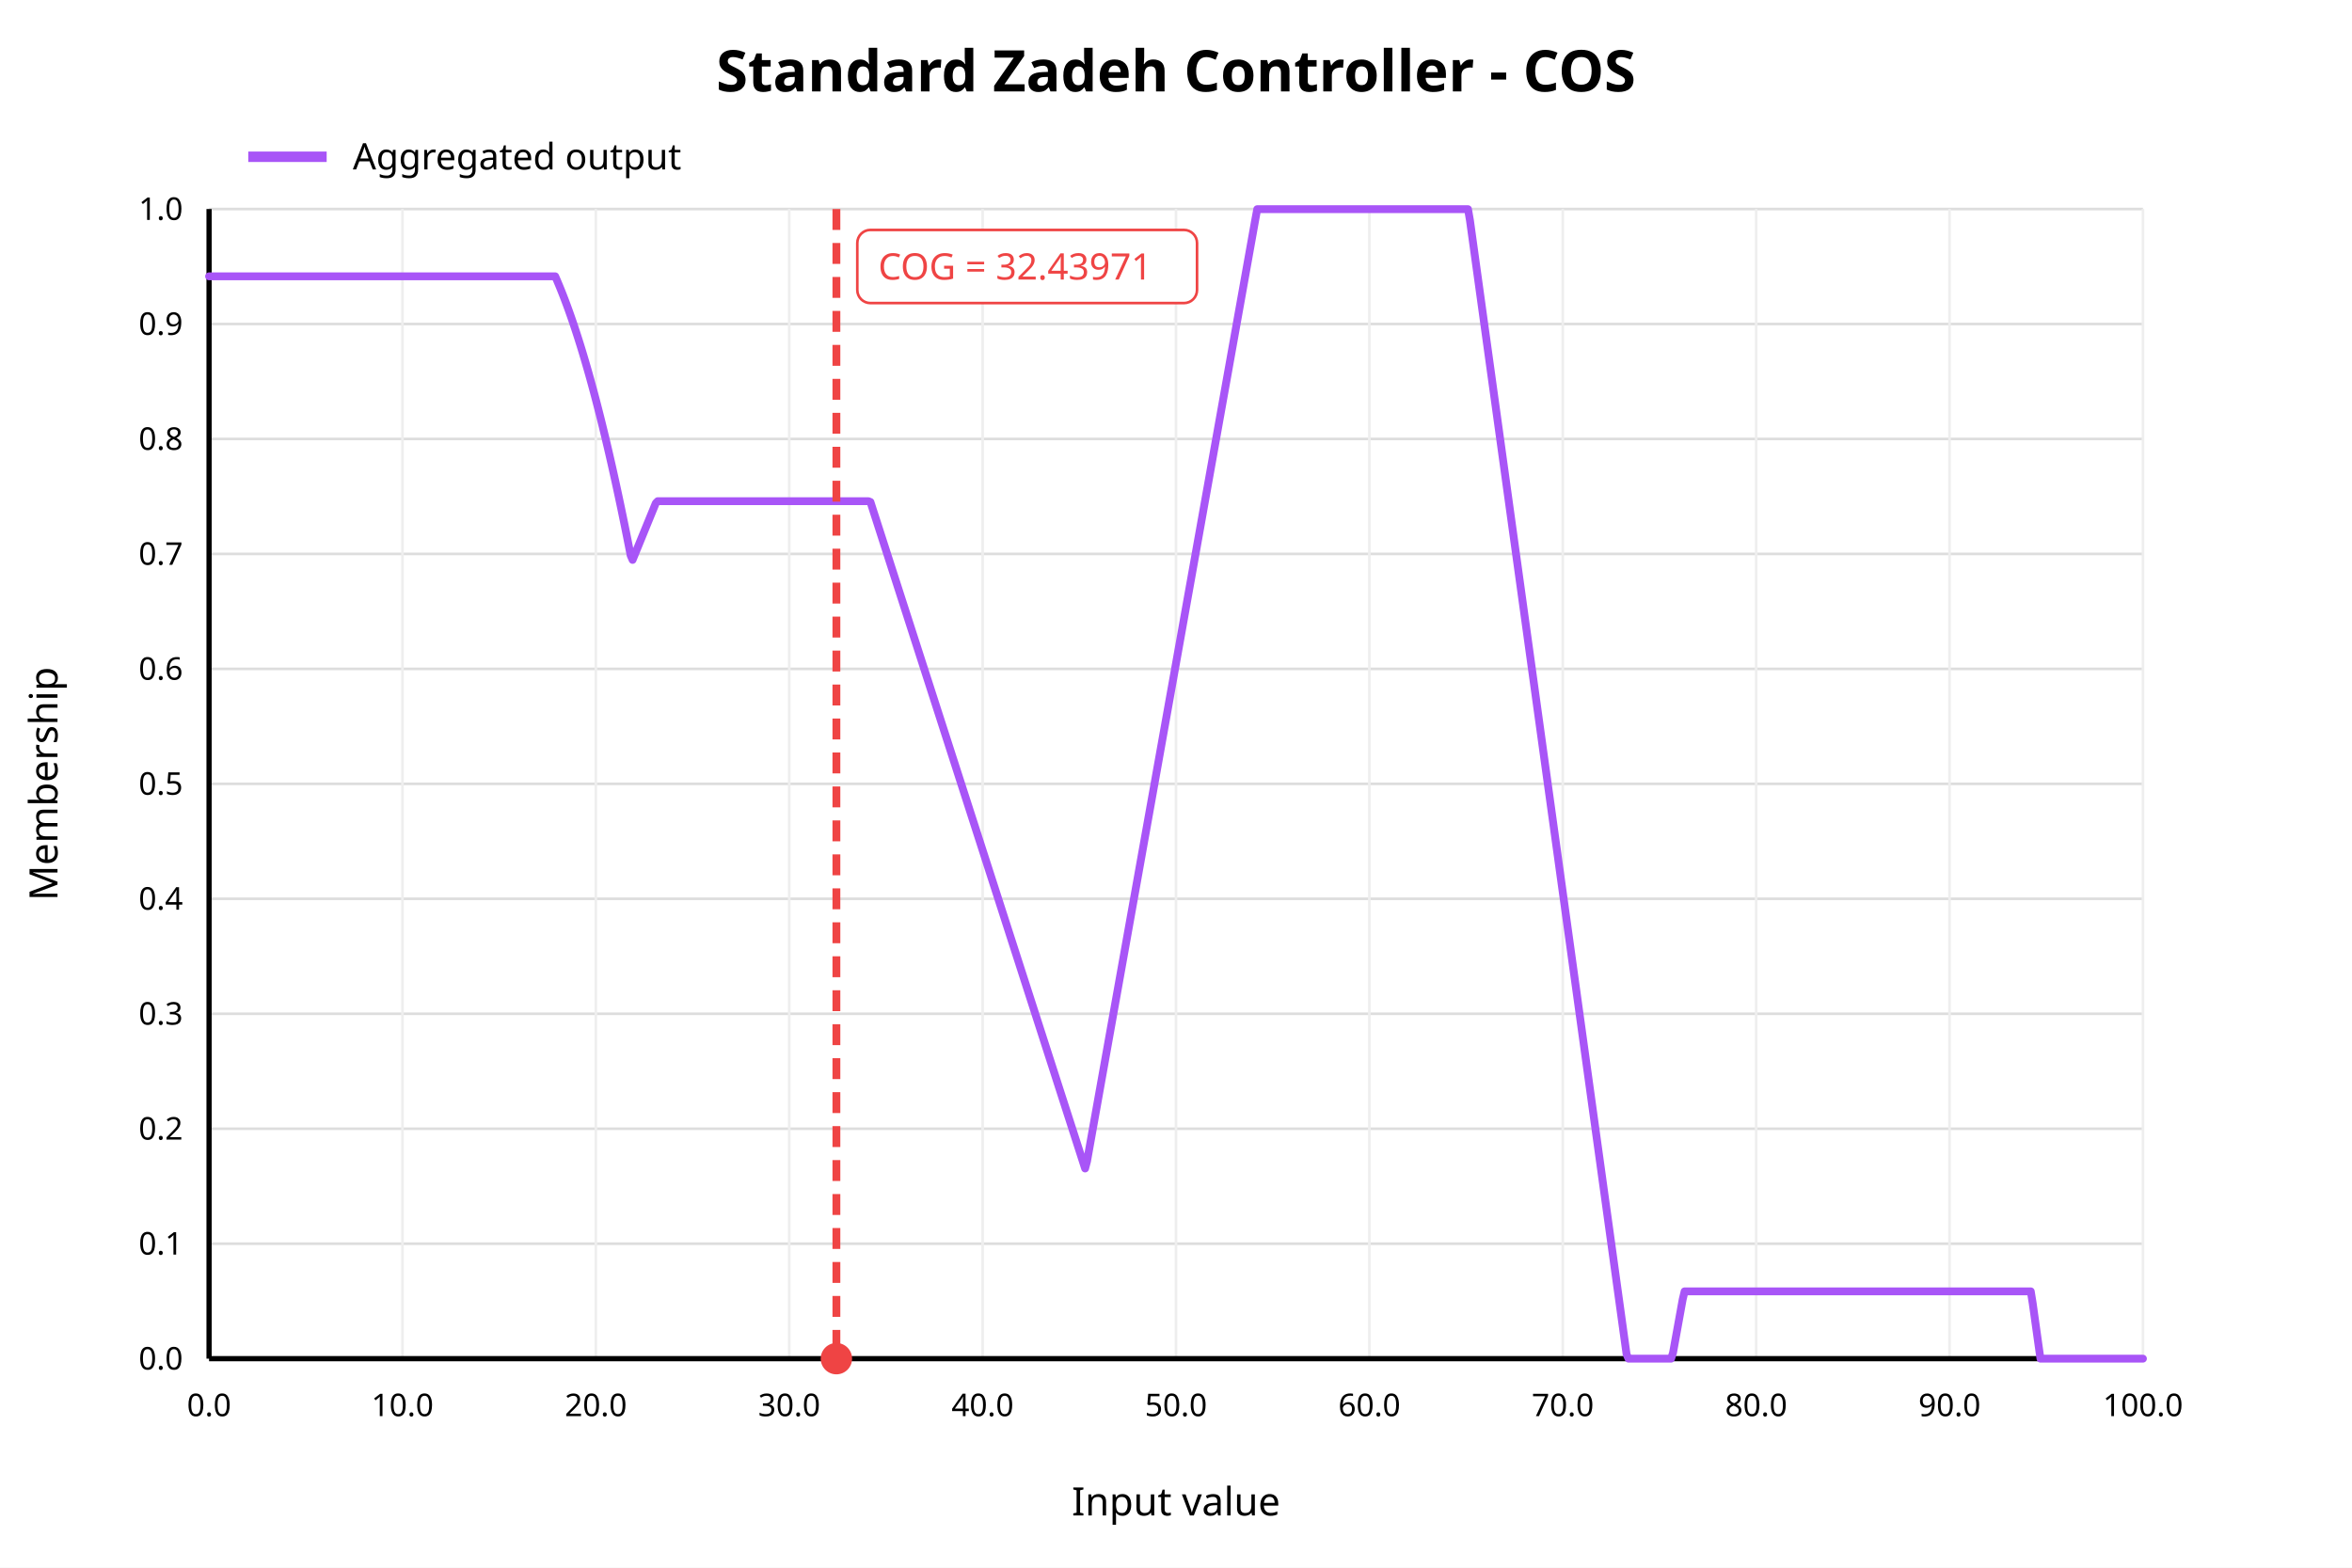
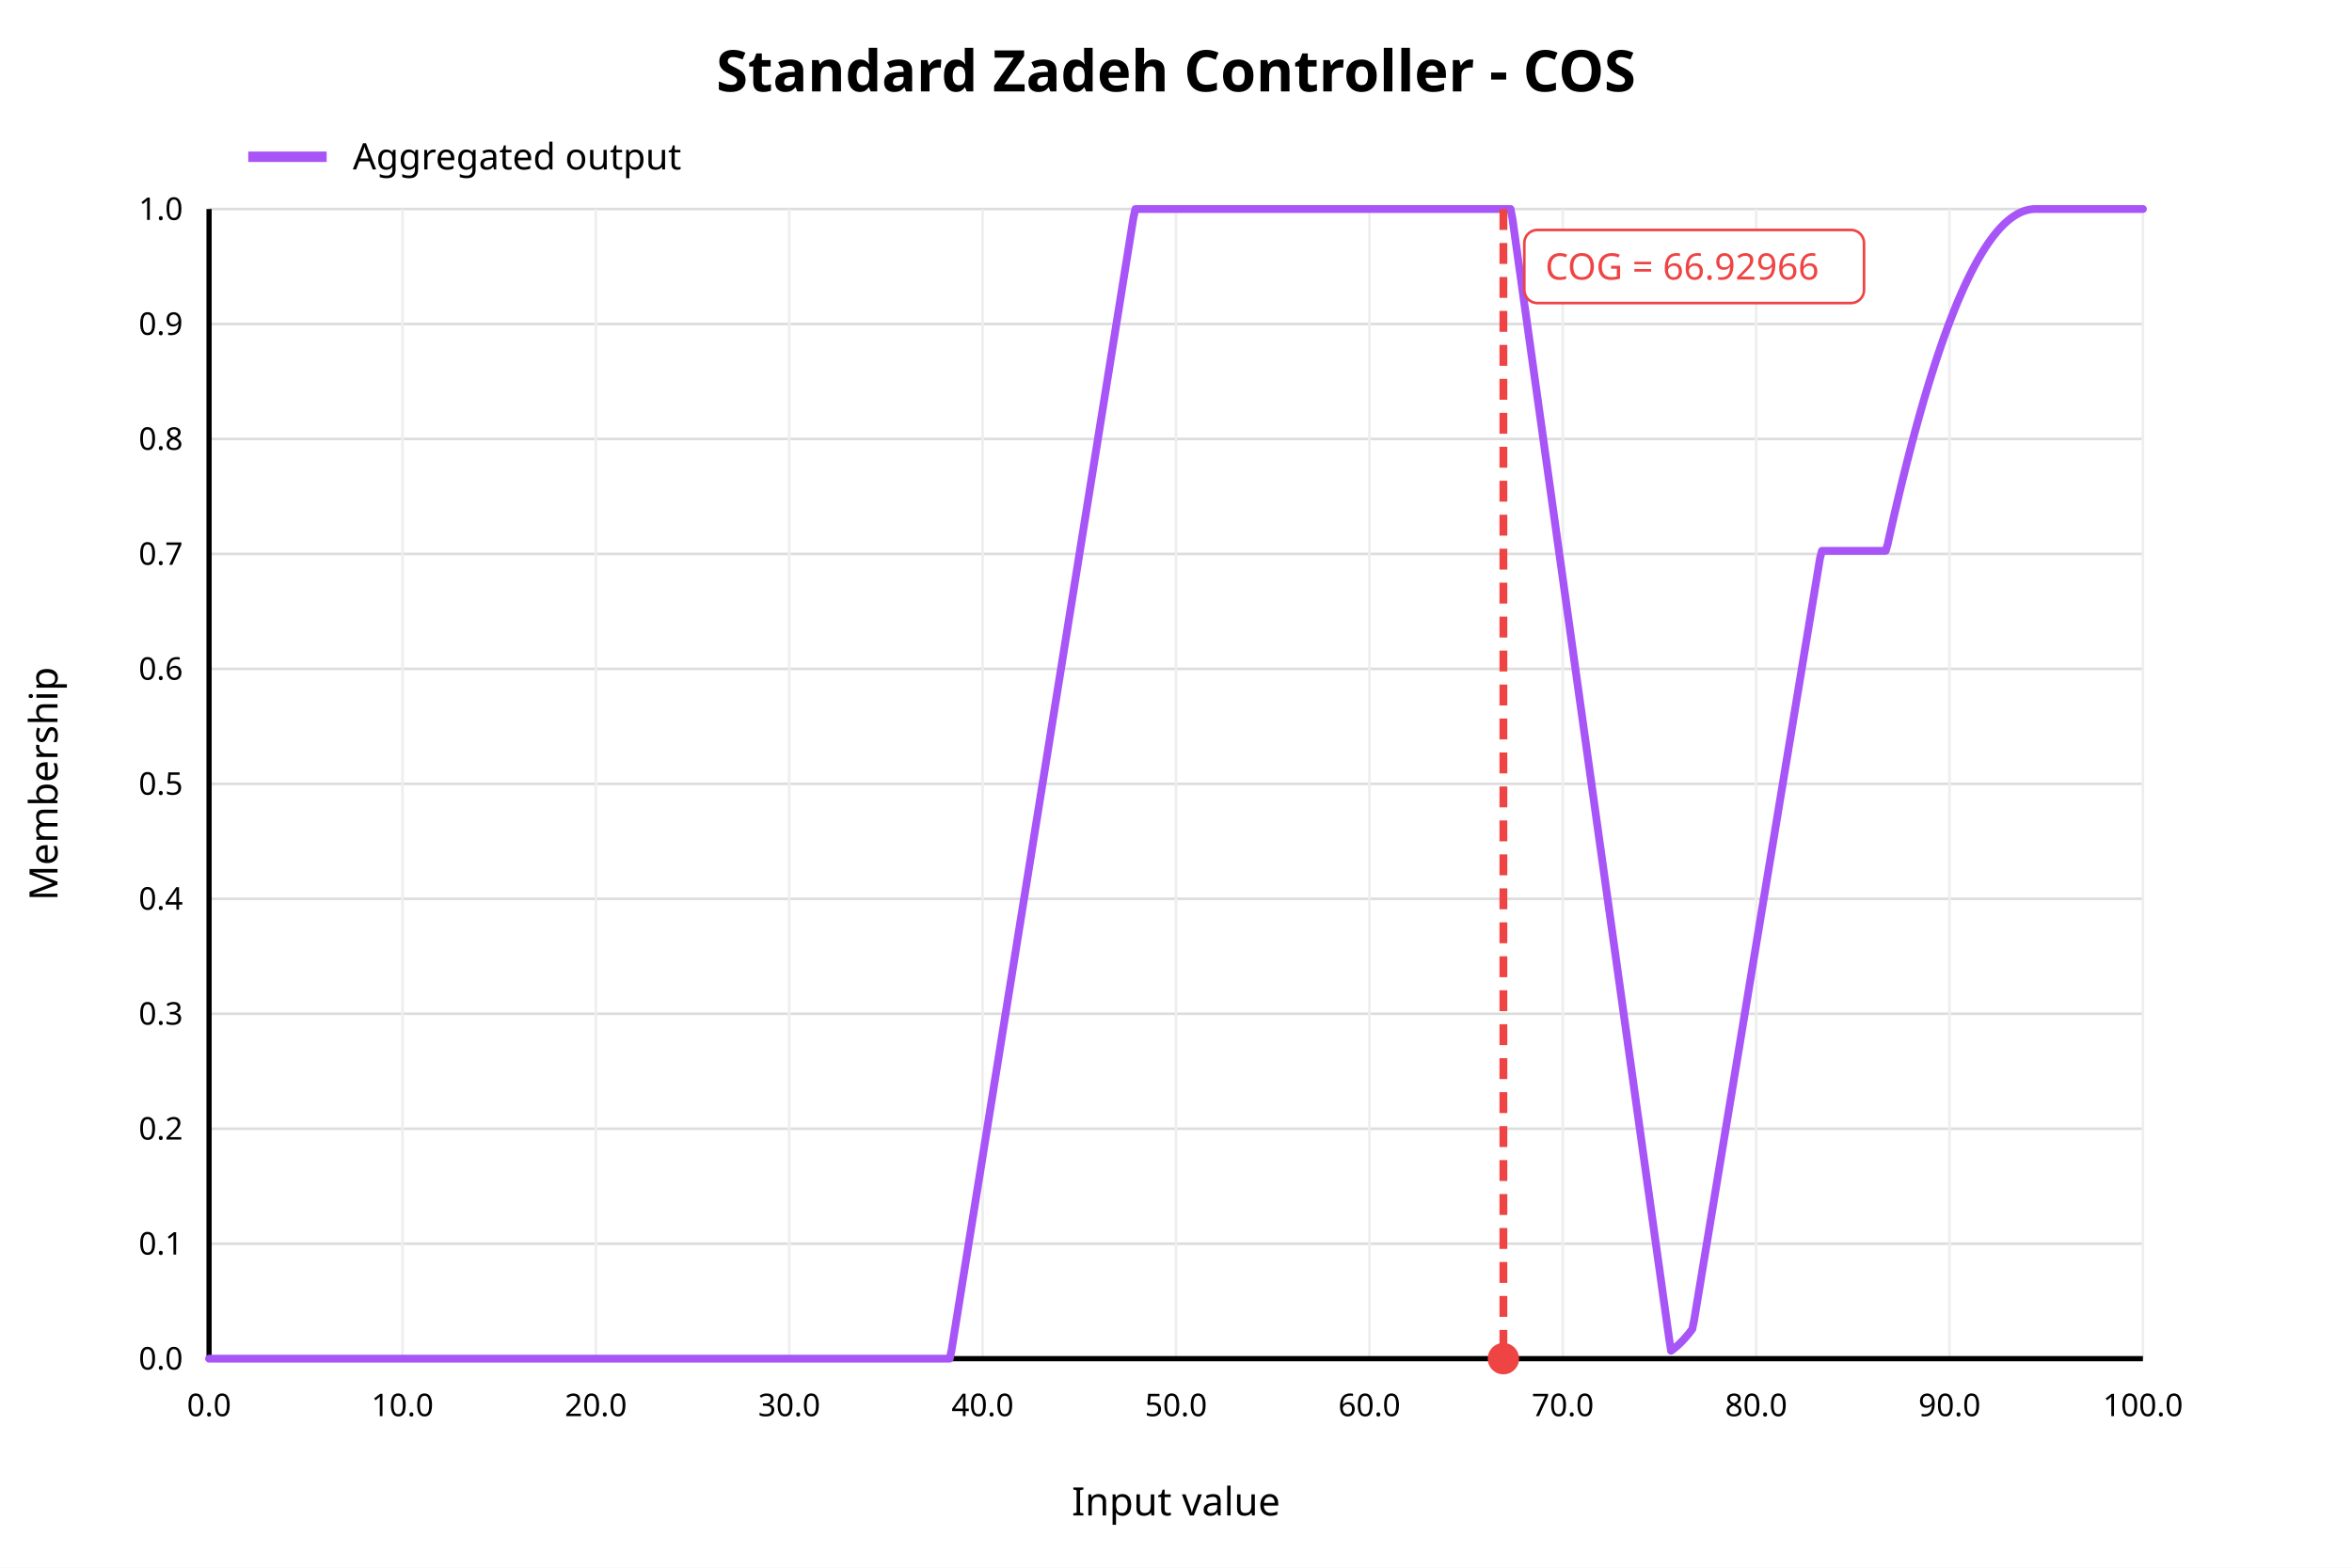
<svg xmlns="http://www.w3.org/2000/svg" width="900" height="600" viewBox="0 0 900 600">
  <rect x="0" y="0" width="900" height="600" fill="white" />
  <text x="450" y="35" text-anchor="middle" font-family="sans-serif" font-size="22" font-weight="bold" fill="black">Standard Zadeh Controller - COS</text>
  <line x1="80" y1="520.00" x2="820" y2="520.00" stroke="#dddddd" stroke-width="1" />
  <text x="70" y="520.00" text-anchor="end" dominant-baseline="middle" font-family="sans-serif" font-size="12" fill="black">0.0</text>
  <line x1="80" y1="476.00" x2="820" y2="476.00" stroke="#dddddd" stroke-width="1" />
  <text x="70" y="476.00" text-anchor="end" dominant-baseline="middle" font-family="sans-serif" font-size="12" fill="black">0.1</text>
  <line x1="80" y1="432.00" x2="820" y2="432.00" stroke="#dddddd" stroke-width="1" />
  <text x="70" y="432.00" text-anchor="end" dominant-baseline="middle" font-family="sans-serif" font-size="12" fill="black">0.2</text>
  <line x1="80" y1="388.00" x2="820" y2="388.00" stroke="#dddddd" stroke-width="1" />
  <text x="70" y="388.00" text-anchor="end" dominant-baseline="middle" font-family="sans-serif" font-size="12" fill="black">0.3</text>
  <line x1="80" y1="344.00" x2="820" y2="344.00" stroke="#dddddd" stroke-width="1" />
  <text x="70" y="344.00" text-anchor="end" dominant-baseline="middle" font-family="sans-serif" font-size="12" fill="black">0.4</text>
  <line x1="80" y1="300.00" x2="820" y2="300.00" stroke="#dddddd" stroke-width="1" />
  <text x="70" y="300.00" text-anchor="end" dominant-baseline="middle" font-family="sans-serif" font-size="12" fill="black">0.5</text>
  <line x1="80" y1="256.00" x2="820" y2="256.00" stroke="#dddddd" stroke-width="1" />
  <text x="70" y="256.00" text-anchor="end" dominant-baseline="middle" font-family="sans-serif" font-size="12" fill="black">0.6</text>
  <line x1="80" y1="212.00" x2="820" y2="212.00" stroke="#dddddd" stroke-width="1" />
  <text x="70" y="212.00" text-anchor="end" dominant-baseline="middle" font-family="sans-serif" font-size="12" fill="black">0.7</text>
  <line x1="80" y1="168.00" x2="820" y2="168.00" stroke="#dddddd" stroke-width="1" />
  <text x="70" y="168.00" text-anchor="end" dominant-baseline="middle" font-family="sans-serif" font-size="12" fill="black">0.8</text>
  <line x1="80" y1="124.00" x2="820" y2="124.00" stroke="#dddddd" stroke-width="1" />
  <text x="70" y="124.00" text-anchor="end" dominant-baseline="middle" font-family="sans-serif" font-size="12" fill="black">0.9</text>
  <line x1="80" y1="80.00" x2="820" y2="80.00" stroke="#dddddd" stroke-width="1" />
  <text x="70" y="80.00" text-anchor="end" dominant-baseline="middle" font-family="sans-serif" font-size="12" fill="black">1.0</text>
  <line x1="80.00" y1="80" x2="80.00" y2="520" stroke="#eeeeee" stroke-width="1" />
  <text x="80.00" y="542" text-anchor="middle" font-family="sans-serif" font-size="12" fill="black">0.0</text>
  <line x1="154.00" y1="80" x2="154.00" y2="520" stroke="#eeeeee" stroke-width="1" />
  <text x="154.00" y="542" text-anchor="middle" font-family="sans-serif" font-size="12" fill="black">10.0</text>
  <line x1="228.00" y1="80" x2="228.00" y2="520" stroke="#eeeeee" stroke-width="1" />
  <text x="228.00" y="542" text-anchor="middle" font-family="sans-serif" font-size="12" fill="black">20.0</text>
  <line x1="302.00" y1="80" x2="302.00" y2="520" stroke="#eeeeee" stroke-width="1" />
  <text x="302.00" y="542" text-anchor="middle" font-family="sans-serif" font-size="12" fill="black">30.0</text>
  <line x1="376.00" y1="80" x2="376.00" y2="520" stroke="#eeeeee" stroke-width="1" />
  <text x="376.00" y="542" text-anchor="middle" font-family="sans-serif" font-size="12" fill="black">40.0</text>
  <line x1="450.00" y1="80" x2="450.00" y2="520" stroke="#eeeeee" stroke-width="1" />
  <text x="450.00" y="542" text-anchor="middle" font-family="sans-serif" font-size="12" fill="black">50.0</text>
  <line x1="524.00" y1="80" x2="524.00" y2="520" stroke="#eeeeee" stroke-width="1" />
  <text x="524.00" y="542" text-anchor="middle" font-family="sans-serif" font-size="12" fill="black">60.0</text>
  <line x1="598.00" y1="80" x2="598.00" y2="520" stroke="#eeeeee" stroke-width="1" />
  <text x="598.00" y="542" text-anchor="middle" font-family="sans-serif" font-size="12" fill="black">70.0</text>
  <line x1="672.00" y1="80" x2="672.00" y2="520" stroke="#eeeeee" stroke-width="1" />
  <text x="672.00" y="542" text-anchor="middle" font-family="sans-serif" font-size="12" fill="black">80.0</text>
  <line x1="746.00" y1="80" x2="746.00" y2="520" stroke="#eeeeee" stroke-width="1" />
  <text x="746.00" y="542" text-anchor="middle" font-family="sans-serif" font-size="12" fill="black">90.0</text>
  <line x1="820.00" y1="80" x2="820.00" y2="520" stroke="#eeeeee" stroke-width="1" />
  <text x="820.00" y="542" text-anchor="middle" font-family="sans-serif" font-size="12" fill="black">100.0</text>
  <line x1="80" y1="520" x2="820" y2="520" stroke="black" stroke-width="2" />
  <line x1="80" y1="80" x2="80" y2="520" stroke="black" stroke-width="2" />
  <text x="450" y="580" text-anchor="middle" font-family="sans-serif" font-size="15" fill="black">Input value</text>
  <text x="22" y="300" text-anchor="middle" font-family="sans-serif" font-size="15" fill="black" transform="rotate(-90 22 300)">Membership</text>
-   <polyline fill="none" stroke="#a855f7" stroke-width="3" stroke-linejoin="round" stroke-linecap="round" points="80.00,105.76 80.74,105.76 81.48,105.76 82.22,105.76 82.96,105.76 83.70,105.76 84.44,105.76 85.18,105.76 85.92,105.76 86.66,105.76 87.40,105.76 88.14,105.76 88.88,105.76 89.62,105.76 90.36,105.76 91.10,105.76 91.84,105.76 92.58,105.76 93.32,105.76 94.06,105.76 94.80,105.76 95.54,105.76 96.28,105.76 97.02,105.76 97.76,105.76 98.50,105.76 99.24,105.76 99.98,105.76 100.72,105.76 101.46,105.76 102.20,105.76 102.94,105.76 103.68,105.76 104.42,105.76 105.16,105.76 105.90,105.76 106.64,105.76 107.38,105.76 108.12,105.76 108.86,105.76 109.60,105.76 110.34,105.76 111.08,105.76 111.82,105.76 112.56,105.76 113.30,105.76 114.04,105.76 114.78,105.76 115.52,105.76 116.26,105.76 117.00,105.76 117.74,105.76 118.48,105.76 119.22,105.76 119.96,105.76 120.70,105.76 121.44,105.76 122.18,105.76 122.92,105.76 123.66,105.76 124.40,105.76 125.14,105.76 125.88,105.76 126.62,105.76 127.36,105.76 128.10,105.76 128.84,105.76 129.58,105.76 130.32,105.76 131.06,105.76 131.80,105.76 132.54,105.76 133.28,105.76 134.02,105.76 134.76,105.76 135.50,105.76 136.24,105.76 136.98,105.76 137.72,105.76 138.46,105.76 139.20,105.76 139.94,105.76 140.68,105.76 141.42,105.76 142.16,105.76 142.90,105.76 143.64,105.76 144.38,105.76 145.12,105.76 145.86,105.76 146.60,105.76 147.34,105.76 148.08,105.76 148.82,105.76 149.56,105.76 150.30,105.76 151.04,105.76 151.78,105.76 152.52,105.76 153.26,105.76 154.00,105.76 154.74,105.76 155.48,105.76 156.22,105.76 156.96,105.76 157.70,105.76 158.44,105.76 159.18,105.76 159.92,105.76 160.66,105.76 161.40,105.76 162.14,105.76 162.88,105.76 163.62,105.76 164.36,105.76 165.10,105.76 165.84,105.76 166.58,105.76 167.32,105.76 168.06,105.76 168.80,105.76 169.54,105.76 170.28,105.76 171.02,105.76 171.76,105.76 172.50,105.76 173.24,105.76 173.98,105.76 174.72,105.76 175.46,105.76 176.20,105.76 176.94,105.76 177.68,105.76 178.42,105.76 179.16,105.76 179.90,105.76 180.64,105.76 181.38,105.76 182.12,105.76 182.86,105.76 183.60,105.76 184.34,105.76 185.08,105.76 185.82,105.76 186.56,105.76 187.30,105.76 188.04,105.76 188.78,105.76 189.52,105.76 190.26,105.76 191.00,105.76 191.74,105.76 192.48,105.76 193.22,105.76 193.96,105.76 194.70,105.76 195.44,105.76 196.18,105.76 196.92,105.76 197.66,105.76 198.40,105.76 199.14,105.76 199.88,105.76 200.62,105.76 201.36,105.76 202.10,105.76 202.84,105.76 203.58,105.76 204.32,105.76 205.06,105.76 205.80,105.76 206.54,105.76 207.28,105.76 208.02,105.76 208.76,105.76 209.50,105.76 210.24,105.76 210.98,105.76 211.72,105.76 212.46,105.76 213.20,107.46 213.94,109.22 214.68,111.03 215.42,112.90 216.16,114.82 216.90,116.79 217.64,118.82 218.38,120.91 219.12,123.05 219.86,125.24 220.60,127.49 221.34,129.79 222.08,132.15 222.82,134.56 223.56,137.03 224.30,139.55 225.04,142.12 225.78,144.75 226.52,147.44 227.26,150.18 228.00,152.97 228.74,155.82 229.48,158.72 230.22,161.68 230.96,164.69 231.70,167.75 232.44,170.87 233.18,174.05 233.92,177.28 234.66,180.56 235.40,183.90 236.14,187.29 236.88,190.74 237.62,194.24 238.36,197.80 239.10,201.41 239.84,205.07 240.58,208.79 241.32,212.57 242.06,214.29 242.80,212.48 243.54,210.67 244.28,208.86 245.02,207.05 245.76,205.24 246.50,203.43 247.24,201.62 247.98,199.81 248.72,198.00 249.46,196.19 250.20,194.38 250.94,192.57 251.68,191.82 252.42,191.82 253.16,191.82 253.90,191.82 254.64,191.82 255.38,191.82 256.12,191.82 256.86,191.82 257.60,191.82 258.34,191.82 259.08,191.82 259.82,191.82 260.56,191.82 261.30,191.82 262.04,191.82 262.78,191.82 263.52,191.82 264.26,191.82 265.00,191.82 265.74,191.82 266.48,191.82 267.22,191.82 267.96,191.82 268.70,191.82 269.44,191.82 270.18,191.82 270.92,191.82 271.66,191.82 272.40,191.82 273.14,191.82 273.88,191.82 274.62,191.82 275.36,191.82 276.10,191.82 276.84,191.82 277.58,191.82 278.32,191.82 279.06,191.82 279.80,191.82 280.54,191.82 281.28,191.82 282.02,191.82 282.76,191.82 283.50,191.82 284.24,191.82 284.98,191.82 285.72,191.82 286.46,191.82 287.20,191.82 287.94,191.82 288.68,191.82 289.42,191.82 290.16,191.82 290.90,191.82 291.64,191.82 292.38,191.82 293.12,191.82 293.86,191.82 294.60,191.82 295.34,191.82 296.08,191.82 296.82,191.82 297.56,191.82 298.30,191.82 299.04,191.82 299.78,191.82 300.52,191.82 301.26,191.82 302.00,191.82 302.74,191.82 303.48,191.82 304.22,191.82 304.96,191.82 305.70,191.82 306.44,191.82 307.18,191.82 307.92,191.82 308.66,191.82 309.40,191.82 310.14,191.82 310.88,191.82 311.62,191.82 312.36,191.82 313.10,191.82 313.84,191.82 314.58,191.82 315.32,191.82 316.06,191.82 316.80,191.82 317.54,191.82 318.28,191.82 319.02,191.82 319.76,191.82 320.50,191.82 321.24,191.82 321.98,191.82 322.72,191.82 323.46,191.82 324.20,191.82 324.94,191.82 325.68,191.82 326.42,191.82 327.16,191.82 327.90,191.82 328.64,191.82 329.38,191.82 330.12,191.82 330.86,191.82 331.60,191.82 332.34,191.82 333.08,192.13 333.82,194.43 334.56,196.73 335.30,199.02 336.04,201.32 336.78,203.62 337.52,205.92 338.26,208.22 339.00,210.51 339.74,212.81 340.48,215.11 341.22,217.41 341.96,219.71 342.70,222.00 343.44,224.30 344.18,226.60 344.92,228.90 345.66,231.20 346.40,233.49 347.14,235.79 347.88,238.09 348.62,240.39 349.36,242.69 350.10,244.98 350.84,247.28 351.58,249.58 352.32,251.88 353.06,254.18 353.80,256.47 354.54,258.77 355.28,261.07 356.02,263.37 356.76,265.67 357.50,267.96 358.24,270.26 358.98,272.56 359.72,274.86 360.46,277.16 361.20,279.46 361.94,281.75 362.68,284.05 363.42,286.35 364.16,288.65 364.90,290.95 365.64,293.24 366.38,295.54 367.12,297.84 367.86,300.14 368.60,302.44 369.34,304.73 370.08,307.03 370.82,309.33 371.56,311.63 372.30,313.93 373.04,316.22 373.78,318.52 374.52,320.82 375.26,323.12 376.00,325.42 376.74,327.71 377.48,330.01 378.22,332.31 378.96,334.61 379.70,336.91 380.44,339.20 381.18,341.50 381.92,343.80 382.66,346.10 383.40,348.40 384.14,350.69 384.88,352.99 385.62,355.29 386.36,357.59 387.10,359.89 387.84,362.18 388.58,364.48 389.32,366.78 390.06,369.08 390.80,371.38 391.54,373.67 392.28,375.97 393.02,378.27 393.76,380.57 394.50,382.87 395.24,385.16 395.98,387.46 396.72,389.76 397.46,392.06 398.20,394.36 398.94,396.65 399.68,398.95 400.42,401.25 401.16,403.55 401.90,405.85 402.64,408.14 403.38,410.44 404.12,412.74 404.86,415.04 405.60,417.34 406.34,419.64 407.08,421.93 407.82,424.23 408.56,426.53 409.30,428.83 410.04,431.13 410.78,433.42 411.52,435.72 412.26,438.02 413.00,440.32 413.74,442.62 414.48,444.91 415.22,447.21 415.96,444.42 416.70,440.28 417.44,436.14 418.18,431.99 418.92,427.85 419.66,423.71 420.40,419.57 421.14,415.42 421.88,411.28 422.62,407.14 423.36,403.00 424.10,398.86 424.84,394.71 425.58,390.57 426.32,386.43 427.06,382.29 427.80,378.15 428.54,374.00 429.28,369.86 430.02,365.72 430.76,361.58 431.50,357.44 432.24,353.29 432.98,349.15 433.72,345.01 434.46,340.87 435.20,336.72 435.94,332.58 436.68,328.44 437.42,324.30 438.16,320.16 438.90,316.01 439.64,311.87 440.38,307.73 441.12,303.59 441.86,299.45 442.60,295.30 443.34,291.16 444.08,287.02 444.82,282.88 445.56,278.73 446.30,274.59 447.04,270.45 447.78,266.31 448.52,262.17 449.26,258.02 450.00,253.88 450.74,249.74 451.48,245.60 452.22,241.46 452.96,237.31 453.70,233.17 454.44,229.03 455.18,224.89 455.92,220.75 456.66,216.60 457.40,212.46 458.14,208.32 458.88,204.18 459.62,200.03 460.36,195.89 461.10,191.75 461.84,187.61 462.58,183.47 463.32,179.32 464.06,175.18 464.80,171.04 465.54,166.90 466.28,162.76 467.02,158.61 467.76,154.47 468.50,150.33 469.24,146.19 469.98,142.05 470.72,137.90 471.46,133.76 472.20,129.62 472.94,125.48 473.68,121.33 474.42,117.19 475.16,113.05 475.90,108.91 476.64,104.77 477.38,100.62 478.12,96.48 478.86,92.34 479.60,88.20 480.34,84.06 481.08,80.06 481.82,80.06 482.56,80.06 483.30,80.06 484.04,80.06 484.78,80.06 485.52,80.06 486.26,80.06 487.00,80.06 487.74,80.06 488.48,80.06 489.22,80.06 489.96,80.06 490.70,80.06 491.44,80.06 492.18,80.06 492.92,80.06 493.66,80.06 494.40,80.06 495.14,80.06 495.88,80.06 496.62,80.06 497.36,80.06 498.10,80.06 498.84,80.06 499.58,80.06 500.32,80.06 501.06,80.06 501.80,80.06 502.54,80.06 503.28,80.06 504.02,80.06 504.76,80.06 505.50,80.06 506.24,80.06 506.98,80.06 507.72,80.06 508.46,80.06 509.20,80.06 509.94,80.06 510.68,80.06 511.42,80.06 512.16,80.06 512.90,80.06 513.64,80.06 514.38,80.06 515.12,80.06 515.86,80.06 516.60,80.06 517.34,80.06 518.08,80.06 518.82,80.06 519.56,80.06 520.30,80.06 521.04,80.06 521.78,80.06 522.52,80.06 523.26,80.06 524.00,80.06 524.74,80.06 525.48,80.06 526.22,80.06 526.96,80.06 527.70,80.06 528.44,80.06 529.18,80.06 529.92,80.06 530.66,80.06 531.40,80.06 532.14,80.06 532.88,80.06 533.62,80.06 534.36,80.06 535.10,80.06 535.84,80.06 536.58,80.06 537.32,80.06 538.06,80.06 538.80,80.06 539.54,80.06 540.28,80.06 541.02,80.06 541.76,80.06 542.50,80.06 543.24,80.06 543.98,80.06 544.72,80.06 545.46,80.06 546.20,80.06 546.94,80.06 547.68,80.06 548.42,80.06 549.16,80.06 549.90,80.06 550.64,80.06 551.38,80.06 552.12,80.06 552.86,80.06 553.60,80.06 554.34,80.06 555.08,80.06 555.82,80.06 556.56,80.06 557.30,80.06 558.04,80.06 558.78,80.06 559.52,80.06 560.26,80.06 561.00,80.06 561.74,80.06 562.48,84.33 563.22,89.69 563.96,95.05 564.70,100.41 565.44,105.77 566.18,111.13 566.92,116.48 567.66,121.84 568.40,127.20 569.14,132.56 569.88,137.92 570.62,143.28 571.36,148.63 572.10,153.99 572.84,159.35 573.58,164.71 574.32,170.07 575.06,175.43 575.80,180.78 576.54,186.14 577.28,191.50 578.02,196.86 578.76,202.22 579.50,207.58 580.24,212.93 580.98,218.29 581.72,223.65 582.46,229.01 583.20,234.37 583.94,239.73 584.68,245.08 585.42,250.44 586.16,255.80 586.90,261.16 587.64,266.52 588.38,271.88 589.12,277.23 589.86,282.59 590.60,287.95 591.34,293.31 592.08,298.67 592.82,304.03 593.56,309.38 594.30,314.74 595.04,320.10 595.78,325.46 596.52,330.82 597.26,336.18 598.00,341.53 598.74,346.89 599.48,352.25 600.22,357.61 600.96,362.97 601.70,368.33 602.44,373.68 603.18,379.04 603.92,384.40 604.66,389.76 605.40,395.12 606.14,400.48 606.88,405.83 607.62,411.19 608.36,416.55 609.10,421.91 609.84,427.27 610.58,432.63 611.32,437.98 612.06,443.34 612.80,448.70 613.54,454.06 614.28,459.42 615.02,464.78 615.76,470.13 616.50,475.49 617.24,480.85 617.98,486.21 618.72,491.57 619.46,496.93 620.20,502.28 620.94,507.64 621.68,513.00 622.42,518.36 623.16,520.00 623.90,520.00 624.64,520.00 625.38,520.00 626.12,520.00 626.86,520.00 627.60,520.00 628.34,520.00 629.08,520.00 629.82,520.00 630.56,520.00 631.30,520.00 632.04,520.00 632.78,520.00 633.52,520.00 634.26,520.00 635.00,520.00 635.74,520.00 636.48,520.00 637.22,520.00 637.96,520.00 638.70,520.00 639.44,520.00 640.18,517.77 640.92,513.68 641.66,509.60 642.40,505.52 643.14,501.43 643.88,497.35 644.62,494.24 645.36,494.24 646.10,494.24 646.84,494.24 647.58,494.24 648.32,494.24 649.06,494.24 649.80,494.24 650.54,494.24 651.28,494.24 652.02,494.24 652.76,494.24 653.50,494.24 654.24,494.24 654.98,494.24 655.72,494.24 656.46,494.24 657.20,494.24 657.94,494.24 658.68,494.24 659.42,494.24 660.16,494.24 660.90,494.24 661.64,494.24 662.38,494.24 663.12,494.24 663.86,494.24 664.60,494.24 665.34,494.24 666.08,494.24 666.82,494.24 667.56,494.24 668.30,494.24 669.04,494.24 669.78,494.24 670.52,494.24 671.26,494.24 672.00,494.24 672.74,494.24 673.48,494.24 674.22,494.24 674.96,494.24 675.70,494.24 676.44,494.24 677.18,494.24 677.92,494.24 678.66,494.24 679.40,494.24 680.14,494.24 680.88,494.24 681.62,494.24 682.36,494.24 683.10,494.24 683.84,494.24 684.58,494.24 685.32,494.24 686.06,494.24 686.80,494.24 687.54,494.24 688.28,494.24 689.02,494.24 689.76,494.24 690.50,494.24 691.24,494.24 691.98,494.24 692.72,494.24 693.46,494.24 694.20,494.24 694.94,494.24 695.68,494.24 696.42,494.24 697.16,494.24 697.90,494.24 698.64,494.24 699.38,494.24 700.12,494.24 700.86,494.24 701.60,494.24 702.34,494.24 703.08,494.24 703.82,494.24 704.56,494.24 705.30,494.24 706.04,494.24 706.78,494.24 707.52,494.24 708.26,494.24 709.00,494.24 709.74,494.24 710.48,494.24 711.22,494.24 711.96,494.24 712.70,494.24 713.44,494.24 714.18,494.24 714.92,494.24 715.66,494.24 716.40,494.24 717.14,494.24 717.88,494.24 718.62,494.24 719.36,494.24 720.10,494.24 720.84,494.24 721.58,494.24 722.32,494.24 723.06,494.24 723.80,494.24 724.54,494.24 725.28,494.24 726.02,494.24 726.76,494.24 727.50,494.24 728.24,494.24 728.98,494.24 729.72,494.24 730.46,494.24 731.20,494.24 731.94,494.24 732.68,494.24 733.42,494.24 734.16,494.24 734.90,494.24 735.64,494.24 736.38,494.24 737.12,494.24 737.86,494.24 738.60,494.24 739.34,494.24 740.08,494.24 740.82,494.24 741.56,494.24 742.30,494.24 743.04,494.24 743.78,494.24 744.52,494.24 745.26,494.24 746.00,494.24 746.74,494.24 747.48,494.24 748.22,494.24 748.96,494.24 749.70,494.24 750.44,494.24 751.18,494.24 751.92,494.24 752.66,494.24 753.40,494.24 754.14,494.24 754.88,494.24 755.62,494.24 756.36,494.24 757.10,494.24 757.84,494.24 758.58,494.24 759.32,494.24 760.06,494.24 760.80,494.24 761.54,494.24 762.28,494.24 763.02,494.24 763.76,494.24 764.50,494.24 765.24,494.24 765.98,494.24 766.72,494.24 767.46,494.24 768.20,494.24 768.94,494.24 769.68,494.24 770.42,494.24 771.16,494.24 771.90,494.24 772.64,494.24 773.38,494.24 774.12,494.24 774.86,494.24 775.60,494.24 776.34,494.24 777.08,494.24 777.82,498.81 778.56,504.12 779.30,509.44 780.04,514.75 780.78,520.00 781.52,520.00 782.26,520.00 783.00,520.00 783.74,520.00 784.48,520.00 785.22,520.00 785.96,520.00 786.70,520.00 787.44,520.00 788.18,520.00 788.92,520.00 789.66,520.00 790.40,520.00 791.14,520.00 791.88,520.00 792.62,520.00 793.36,520.00 794.10,520.00 794.84,520.00 795.58,520.00 796.32,520.00 797.06,520.00 797.80,520.00 798.54,520.00 799.28,520.00 800.02,520.00 800.76,520.00 801.50,520.00 802.24,520.00 802.98,520.00 803.72,520.00 804.46,520.00 805.20,520.00 805.94,520.00 806.68,520.00 807.42,520.00 808.16,520.00 808.90,520.00 809.64,520.00 810.38,520.00 811.12,520.00 811.86,520.00 812.60,520.00 813.34,520.00 814.08,520.00 814.82,520.00 815.56,520.00 816.30,520.00 817.04,520.00 817.78,520.00 818.52,520.00 819.26,520.00 820.00,520.00" />
-   <line x1="320.05" y1="80" x2="320.05" y2="520" stroke="#ef4444" stroke-width="3" stroke-dasharray="8 5" />
-   <circle cx="320.05" cy="520" r="6" fill="#ef4444" />
-   <rect x="328.05" y="88" width="130" height="28" rx="5" fill="white" stroke="#ef4444" />
-   <text x="336.05" y="107" font-family="sans-serif" font-size="14" fill="#ef4444">COG = 32.43971</text>
+   <polyline fill="none" stroke="#a855f7" stroke-width="3" stroke-linejoin="round" stroke-linecap="round" points="80.00,520.00 80.74,520.00 81.48,520.00 82.22,520.00 82.96,520.00 83.70,520.00 84.44,520.00 85.18,520.00 85.92,520.00 86.66,520.00 87.40,520.00 88.14,520.00 88.88,520.00 89.62,520.00 90.36,520.00 91.10,520.00 91.84,520.00 92.58,520.00 93.32,520.00 94.06,520.00 94.80,520.00 95.54,520.00 96.28,520.00 97.02,520.00 97.76,520.00 98.50,520.00 99.24,520.00 99.98,520.00 100.72,520.00 101.46,520.00 102.20,520.00 102.94,520.00 103.68,520.00 104.42,520.00 105.16,520.00 105.90,520.00 106.64,520.00 107.38,520.00 108.12,520.00 108.86,520.00 109.60,520.00 110.34,520.00 111.08,520.00 111.82,520.00 112.56,520.00 113.30,520.00 114.04,520.00 114.78,520.00 115.52,520.00 116.26,520.00 117.00,520.00 117.74,520.00 118.48,520.00 119.22,520.00 119.96,520.00 120.70,520.00 121.44,520.00 122.18,520.00 122.92,520.00 123.66,520.00 124.40,520.00 125.14,520.00 125.88,520.00 126.62,520.00 127.36,520.00 128.10,520.00 128.84,520.00 129.58,520.00 130.32,520.00 131.06,520.00 131.80,520.00 132.54,520.00 133.28,520.00 134.02,520.00 134.76,520.00 135.50,520.00 136.24,520.00 136.98,520.00 137.72,520.00 138.46,520.00 139.20,520.00 139.94,520.00 140.68,520.00 141.42,520.00 142.16,520.00 142.90,520.00 143.64,520.00 144.38,520.00 145.12,520.00 145.86,520.00 146.60,520.00 147.34,520.00 148.08,520.00 148.82,520.00 149.56,520.00 150.30,520.00 151.04,520.00 151.78,520.00 152.52,520.00 153.26,520.00 154.00,520.00 154.74,520.00 155.48,520.00 156.22,520.00 156.96,520.00 157.70,520.00 158.44,520.00 159.18,520.00 159.92,520.00 160.66,520.00 161.40,520.00 162.14,520.00 162.88,520.00 163.62,520.00 164.36,520.00 165.10,520.00 165.84,520.00 166.58,520.00 167.32,520.00 168.06,520.00 168.80,520.00 169.54,520.00 170.28,520.00 171.02,520.00 171.76,520.00 172.50,520.00 173.24,520.00 173.98,520.00 174.72,520.00 175.46,520.00 176.20,520.00 176.94,520.00 177.68,520.00 178.42,520.00 179.16,520.00 179.90,520.00 180.64,520.00 181.38,520.00 182.12,520.00 182.86,520.00 183.60,520.00 184.34,520.00 185.08,520.00 185.82,520.00 186.56,520.00 187.30,520.00 188.04,520.00 188.78,520.00 189.52,520.00 190.26,520.00 191.00,520.00 191.74,520.00 192.48,520.00 193.22,520.00 193.96,520.00 194.70,520.00 195.44,520.00 196.18,520.00 196.92,520.00 197.66,520.00 198.40,520.00 199.14,520.00 199.88,520.00 200.62,520.00 201.36,520.00 202.10,520.00 202.84,520.00 203.58,520.00 204.32,520.00 205.06,520.00 205.80,520.00 206.54,520.00 207.28,520.00 208.02,520.00 208.76,520.00 209.50,520.00 210.24,520.00 210.98,520.00 211.72,520.00 212.46,520.00 213.20,520.00 213.94,520.00 214.68,520.00 215.42,520.00 216.16,520.00 216.90,520.00 217.64,520.00 218.38,520.00 219.12,520.00 219.86,520.00 220.60,520.00 221.34,520.00 222.08,520.00 222.82,520.00 223.56,520.00 224.30,520.00 225.04,520.00 225.78,520.00 226.52,520.00 227.26,520.00 228.00,520.00 228.74,520.00 229.48,520.00 230.22,520.00 230.96,520.00 231.70,520.00 232.44,520.00 233.18,520.00 233.92,520.00 234.66,520.00 235.40,520.00 236.14,520.00 236.88,520.00 237.62,520.00 238.36,520.00 239.10,520.00 239.84,520.00 240.58,520.00 241.32,520.00 242.06,520.00 242.80,520.00 243.54,520.00 244.28,520.00 245.02,520.00 245.76,520.00 246.50,520.00 247.24,520.00 247.98,520.00 248.72,520.00 249.46,520.00 250.20,520.00 250.94,520.00 251.68,520.00 252.42,520.00 253.16,520.00 253.90,520.00 254.64,520.00 255.38,520.00 256.12,520.00 256.86,520.00 257.60,520.00 258.34,520.00 259.08,520.00 259.82,520.00 260.56,520.00 261.30,520.00 262.04,520.00 262.78,520.00 263.52,520.00 264.26,520.00 265.00,520.00 265.74,520.00 266.48,520.00 267.22,520.00 267.96,520.00 268.70,520.00 269.44,520.00 270.18,520.00 270.92,520.00 271.66,520.00 272.40,520.00 273.14,520.00 273.88,520.00 274.62,520.00 275.36,520.00 276.10,520.00 276.84,520.00 277.58,520.00 278.32,520.00 279.06,520.00 279.80,520.00 280.54,520.00 281.28,520.00 282.02,520.00 282.76,520.00 283.50,520.00 284.24,520.00 284.98,520.00 285.72,520.00 286.46,520.00 287.20,520.00 287.94,520.00 288.68,520.00 289.42,520.00 290.16,520.00 290.90,520.00 291.64,520.00 292.38,520.00 293.12,520.00 293.86,520.00 294.60,520.00 295.34,520.00 296.08,520.00 296.82,520.00 297.56,520.00 298.30,520.00 299.04,520.00 299.78,520.00 300.52,520.00 301.26,520.00 302.00,520.00 302.74,520.00 303.48,520.00 304.22,520.00 304.96,520.00 305.70,520.00 306.44,520.00 307.18,520.00 307.92,520.00 308.66,520.00 309.40,520.00 310.14,520.00 310.88,520.00 311.62,520.00 312.36,520.00 313.10,520.00 313.84,520.00 314.58,520.00 315.32,520.00 316.06,520.00 316.80,520.00 317.54,520.00 318.28,520.00 319.02,520.00 319.76,520.00 320.50,520.00 321.24,520.00 321.98,520.00 322.72,520.00 323.46,520.00 324.20,520.00 324.94,520.00 325.68,520.00 326.42,520.00 327.16,520.00 327.90,520.00 328.64,520.00 329.38,520.00 330.12,520.00 330.86,520.00 331.60,520.00 332.34,520.00 333.08,520.00 333.82,520.00 334.56,520.00 335.30,520.00 336.04,520.00 336.78,520.00 337.52,520.00 338.26,520.00 339.00,520.00 339.74,520.00 340.48,520.00 341.22,520.00 341.96,520.00 342.70,520.00 343.44,520.00 344.18,520.00 344.92,520.00 345.66,520.00 346.40,520.00 347.14,520.00 347.88,520.00 348.62,520.00 349.36,520.00 350.10,520.00 350.84,520.00 351.58,520.00 352.32,520.00 353.06,520.00 353.80,520.00 354.54,520.00 355.28,520.00 356.02,520.00 356.76,520.00 357.50,520.00 358.24,520.00 358.98,520.00 359.72,520.00 360.46,520.00 361.20,520.00 361.94,520.00 362.68,520.00 363.42,520.00 364.16,516.47 364.90,511.86 365.64,507.25 366.38,502.64 367.12,498.04 367.86,493.43 368.60,488.82 369.34,484.21 370.08,479.60 370.82,474.99 371.56,470.39 372.30,465.78 373.04,461.17 373.78,456.56 374.52,451.95 375.26,447.34 376.00,442.74 376.74,438.13 377.48,433.52 378.22,428.91 378.96,424.30 379.70,419.69 380.44,415.09 381.18,410.48 381.92,405.87 382.66,401.26 383.40,396.65 384.14,392.05 384.88,387.44 385.62,382.83 386.36,378.22 387.10,373.61 387.84,369.00 388.58,364.40 389.32,359.79 390.06,355.18 390.80,350.57 391.54,345.96 392.28,341.35 393.02,336.75 393.76,332.14 394.50,327.53 395.24,322.92 395.98,318.31 396.72,313.70 397.46,309.10 398.20,304.49 398.94,299.88 399.68,295.27 400.42,290.66 401.16,286.06 401.90,281.45 402.64,276.84 403.38,272.23 404.12,267.62 404.86,263.01 405.60,258.41 406.34,253.80 407.08,249.19 407.82,244.58 408.56,239.97 409.30,235.36 410.04,230.76 410.78,226.15 411.52,221.54 412.26,216.93 413.00,212.32 413.74,207.71 414.48,203.11 415.22,198.50 415.96,193.89 416.70,189.28 417.44,184.67 418.18,180.07 418.92,175.46 419.66,170.85 420.40,166.24 421.14,161.63 421.88,157.02 422.62,152.42 423.36,147.81 424.10,143.20 424.84,138.59 425.58,133.98 426.32,129.37 427.06,124.77 427.80,120.16 428.54,115.55 429.28,110.94 430.02,106.33 430.76,101.72 431.50,97.12 432.24,92.51 432.98,87.90 433.72,83.29 434.46,80.00 435.20,80.00 435.94,80.00 436.68,80.00 437.42,80.00 438.16,80.00 438.90,80.00 439.64,80.00 440.38,80.00 441.12,80.00 441.86,80.00 442.60,80.00 443.34,80.00 444.08,80.00 444.82,80.00 445.56,80.00 446.30,80.00 447.04,80.00 447.78,80.00 448.52,80.00 449.26,80.00 450.00,80.00 450.74,80.00 451.48,80.00 452.22,80.00 452.96,80.00 453.70,80.00 454.44,80.00 455.18,80.00 455.92,80.00 456.66,80.00 457.40,80.00 458.14,80.00 458.88,80.00 459.62,80.00 460.36,80.00 461.10,80.00 461.84,80.00 462.58,80.00 463.32,80.00 464.06,80.00 464.80,80.00 465.54,80.00 466.28,80.00 467.02,80.00 467.76,80.00 468.50,80.00 469.24,80.00 469.98,80.00 470.72,80.00 471.46,80.00 472.20,80.00 472.94,80.00 473.68,80.00 474.42,80.00 475.16,80.00 475.90,80.00 476.64,80.00 477.38,80.00 478.12,80.00 478.86,80.00 479.60,80.00 480.34,80.00 481.08,80.00 481.82,80.00 482.56,80.00 483.30,80.00 484.04,80.00 484.78,80.00 485.52,80.00 486.26,80.00 487.00,80.00 487.74,80.00 488.48,80.00 489.22,80.00 489.96,80.00 490.70,80.00 491.44,80.00 492.18,80.00 492.92,80.00 493.66,80.00 494.40,80.00 495.14,80.00 495.88,80.00 496.62,80.00 497.36,80.00 498.10,80.00 498.84,80.00 499.58,80.00 500.32,80.00 501.06,80.00 501.80,80.00 502.54,80.00 503.28,80.00 504.02,80.00 504.76,80.00 505.50,80.00 506.24,80.00 506.98,80.00 507.72,80.00 508.46,80.00 509.20,80.00 509.94,80.00 510.68,80.00 511.42,80.00 512.16,80.00 512.90,80.00 513.64,80.00 514.38,80.00 515.12,80.00 515.86,80.00 516.60,80.00 517.34,80.00 518.08,80.00 518.82,80.00 519.56,80.00 520.30,80.00 521.04,80.00 521.78,80.00 522.52,80.00 523.26,80.00 524.00,80.00 524.74,80.00 525.48,80.00 526.22,80.00 526.96,80.00 527.70,80.00 528.44,80.00 529.18,80.00 529.92,80.00 530.66,80.00 531.40,80.00 532.14,80.00 532.88,80.00 533.62,80.00 534.36,80.00 535.10,80.00 535.84,80.00 536.58,80.00 537.32,80.00 538.06,80.00 538.80,80.00 539.54,80.00 540.28,80.00 541.02,80.00 541.76,80.00 542.50,80.00 543.24,80.00 543.98,80.00 544.72,80.00 545.46,80.00 546.20,80.00 546.94,80.00 547.68,80.00 548.42,80.00 549.16,80.00 549.90,80.00 550.64,80.00 551.38,80.00 552.12,80.00 552.86,80.00 553.60,80.00 554.34,80.00 555.08,80.00 555.82,80.00 556.56,80.00 557.30,80.00 558.04,80.00 558.78,80.00 559.52,80.00 560.26,80.00 561.00,80.00 561.74,80.00 562.48,80.00 563.22,80.00 563.96,80.00 564.70,80.00 565.44,80.00 566.18,80.00 566.92,80.00 567.66,80.00 568.40,80.00 569.14,80.00 569.88,80.00 570.62,80.00 571.36,80.00 572.10,80.00 572.84,80.00 573.58,80.00 574.32,80.00 575.06,80.00 575.80,80.00 576.54,80.00 577.28,80.00 578.02,80.00 578.76,83.81 579.50,89.10 580.24,94.39 580.98,99.68 581.72,104.97 582.46,110.26 583.20,115.55 583.94,120.84 584.68,126.13 585.42,131.42 586.16,136.71 586.90,142.01 587.64,147.30 588.38,152.59 589.12,157.88 589.86,163.17 590.60,168.46 591.34,173.75 592.08,179.04 592.82,184.33 593.56,189.62 594.30,194.91 595.04,200.20 595.78,205.49 596.52,210.78 597.26,216.07 598.00,221.36 598.74,226.65 599.48,231.94 600.22,237.23 600.96,242.52 601.70,247.81 602.44,253.10 603.18,258.40 603.92,263.69 604.66,268.98 605.40,274.27 606.14,279.56 606.88,284.85 607.62,290.14 608.36,295.43 609.10,300.72 609.84,306.01 610.58,311.30 611.32,316.59 612.06,321.88 612.80,327.17 613.54,332.46 614.28,337.75 615.02,343.04 615.76,348.33 616.50,353.62 617.24,358.91 617.98,364.20 618.72,369.49 619.46,374.78 620.20,380.08 620.94,385.37 621.68,390.66 622.42,395.95 623.16,401.24 623.90,406.53 624.64,411.82 625.38,417.11 626.12,422.40 626.86,427.69 627.60,432.98 628.34,438.27 629.08,443.56 629.82,448.85 630.56,454.14 631.30,459.43 632.04,464.72 632.78,470.01 633.52,475.30 634.26,480.59 635.00,485.88 635.74,491.17 636.48,496.47 637.22,501.76 637.96,507.05 638.70,512.34 639.44,516.98 640.18,516.44 640.92,515.86 641.66,515.23 642.40,514.56 643.14,513.85 643.88,513.09 644.62,512.29 645.36,511.44 646.10,510.56 646.84,509.62 647.58,508.65 648.32,504.94 649.06,500.46 649.80,495.98 650.54,491.50 651.28,487.02 652.02,482.54 652.76,478.06 653.50,473.58 654.24,469.10 654.98,464.62 655.72,460.14 656.46,455.66 657.20,451.18 657.94,446.70 658.68,442.22 659.42,437.74 660.16,433.26 660.90,428.78 661.64,424.30 662.38,419.82 663.12,415.34 663.86,410.85 664.60,406.37 665.34,401.89 666.08,397.41 666.82,392.93 667.56,388.45 668.30,383.97 669.04,379.49 669.78,375.01 670.52,370.53 671.26,366.05 672.00,361.57 672.74,357.09 673.48,352.61 674.22,348.13 674.96,343.65 675.70,339.17 676.44,334.69 677.18,330.21 677.92,325.73 678.66,321.25 679.40,316.77 680.14,312.29 680.88,307.81 681.62,303.33 682.36,298.85 683.10,294.37 683.84,289.89 684.58,285.41 685.32,280.93 686.06,276.45 686.80,271.97 687.54,267.49 688.28,263.01 689.02,258.53 689.76,254.05 690.50,249.57 691.24,245.09 691.98,240.61 692.72,236.13 693.46,231.65 694.20,227.17 694.94,222.69 695.68,218.20 696.42,213.72 697.16,210.82 697.90,210.82 698.64,210.82 699.38,210.82 700.12,210.82 700.86,210.82 701.60,210.82 702.34,210.82 703.08,210.82 703.82,210.82 704.56,210.82 705.30,210.82 706.04,210.82 706.78,210.82 707.52,210.82 708.26,210.82 709.00,210.82 709.74,210.82 710.48,210.82 711.22,210.82 711.96,210.82 712.70,210.82 713.44,210.82 714.18,210.82 714.92,210.82 715.66,210.82 716.40,210.82 717.14,210.82 717.88,210.82 718.62,210.82 719.36,210.82 720.10,210.82 720.84,210.82 721.58,210.82 722.32,208.25 723.06,204.92 723.80,201.63 724.54,198.38 725.28,195.18 726.02,192.02 726.76,188.90 727.50,185.83 728.24,182.80 728.98,179.82 729.72,176.88 730.46,173.98 731.20,171.13 731.94,168.32 732.68,165.56 733.42,162.84 734.16,160.16 734.90,157.53 735.64,154.94 736.38,152.40 737.12,149.90 737.86,147.44 738.60,145.03 739.34,142.66 740.08,140.34 740.82,138.05 741.56,135.82 742.30,133.63 743.04,131.48 743.78,129.37 744.52,127.31 745.26,125.29 746.00,123.32 746.74,121.39 747.48,119.51 748.22,117.66 748.96,115.87 749.70,114.11 750.44,112.40 751.18,110.74 751.92,109.12 752.66,107.54 753.40,106.01 754.14,104.52 754.88,103.07 755.62,101.67 756.36,100.31 757.10,99.00 757.84,97.73 758.58,96.50 759.32,95.32 760.06,94.18 760.80,93.09 761.54,92.04 762.28,91.03 763.02,90.07 763.76,89.15 764.50,88.27 765.24,87.44 765.98,86.66 766.72,85.91 767.46,85.21 768.20,84.56 768.94,83.95 769.68,83.38 770.42,82.86 771.16,82.38 771.90,81.94 772.64,81.55 773.38,81.20 774.12,80.90 774.86,80.64 775.60,80.43 776.34,80.25 777.08,80.13 777.82,80.04 778.56,80.00 779.30,80.00 780.04,80.00 780.78,80.00 781.52,80.00 782.26,80.00 783.00,80.00 783.74,80.00 784.48,80.00 785.22,80.00 785.96,80.00 786.70,80.00 787.44,80.00 788.18,80.00 788.92,80.00 789.66,80.00 790.40,80.00 791.14,80.00 791.88,80.00 792.62,80.00 793.36,80.00 794.10,80.00 794.84,80.00 795.58,80.00 796.32,80.00 797.06,80.00 797.80,80.00 798.54,80.00 799.28,80.00 800.02,80.00 800.76,80.00 801.50,80.00 802.24,80.00 802.98,80.00 803.72,80.00 804.46,80.00 805.20,80.00 805.94,80.00 806.68,80.00 807.42,80.00 808.16,80.00 808.90,80.00 809.64,80.00 810.38,80.00 811.12,80.00 811.86,80.00 812.60,80.00 813.34,80.00 814.08,80.00 814.82,80.00 815.56,80.00 816.30,80.00 817.04,80.00 817.78,80.00 818.52,80.00 819.26,80.00 820.00,80.00" />
+   <line x1="575.28" y1="80" x2="575.28" y2="520" stroke="#ef4444" stroke-width="3" stroke-dasharray="8 5" />
+   <circle cx="575.28" cy="520" r="6" fill="#ef4444" />
+   <rect x="583.28" y="88" width="130" height="28" rx="5" fill="white" stroke="#ef4444" />
+   <text x="591.28" y="107" font-family="sans-serif" font-size="14" fill="#ef4444">COG = 66.92966</text>
  <line x1="95" y1="60" x2="125" y2="60" stroke="#a855f7" stroke-width="4" />
  <text x="135" y="60" dominant-baseline="middle" font-family="sans-serif" font-size="14" fill="black">Aggregated output</text>
</svg>
